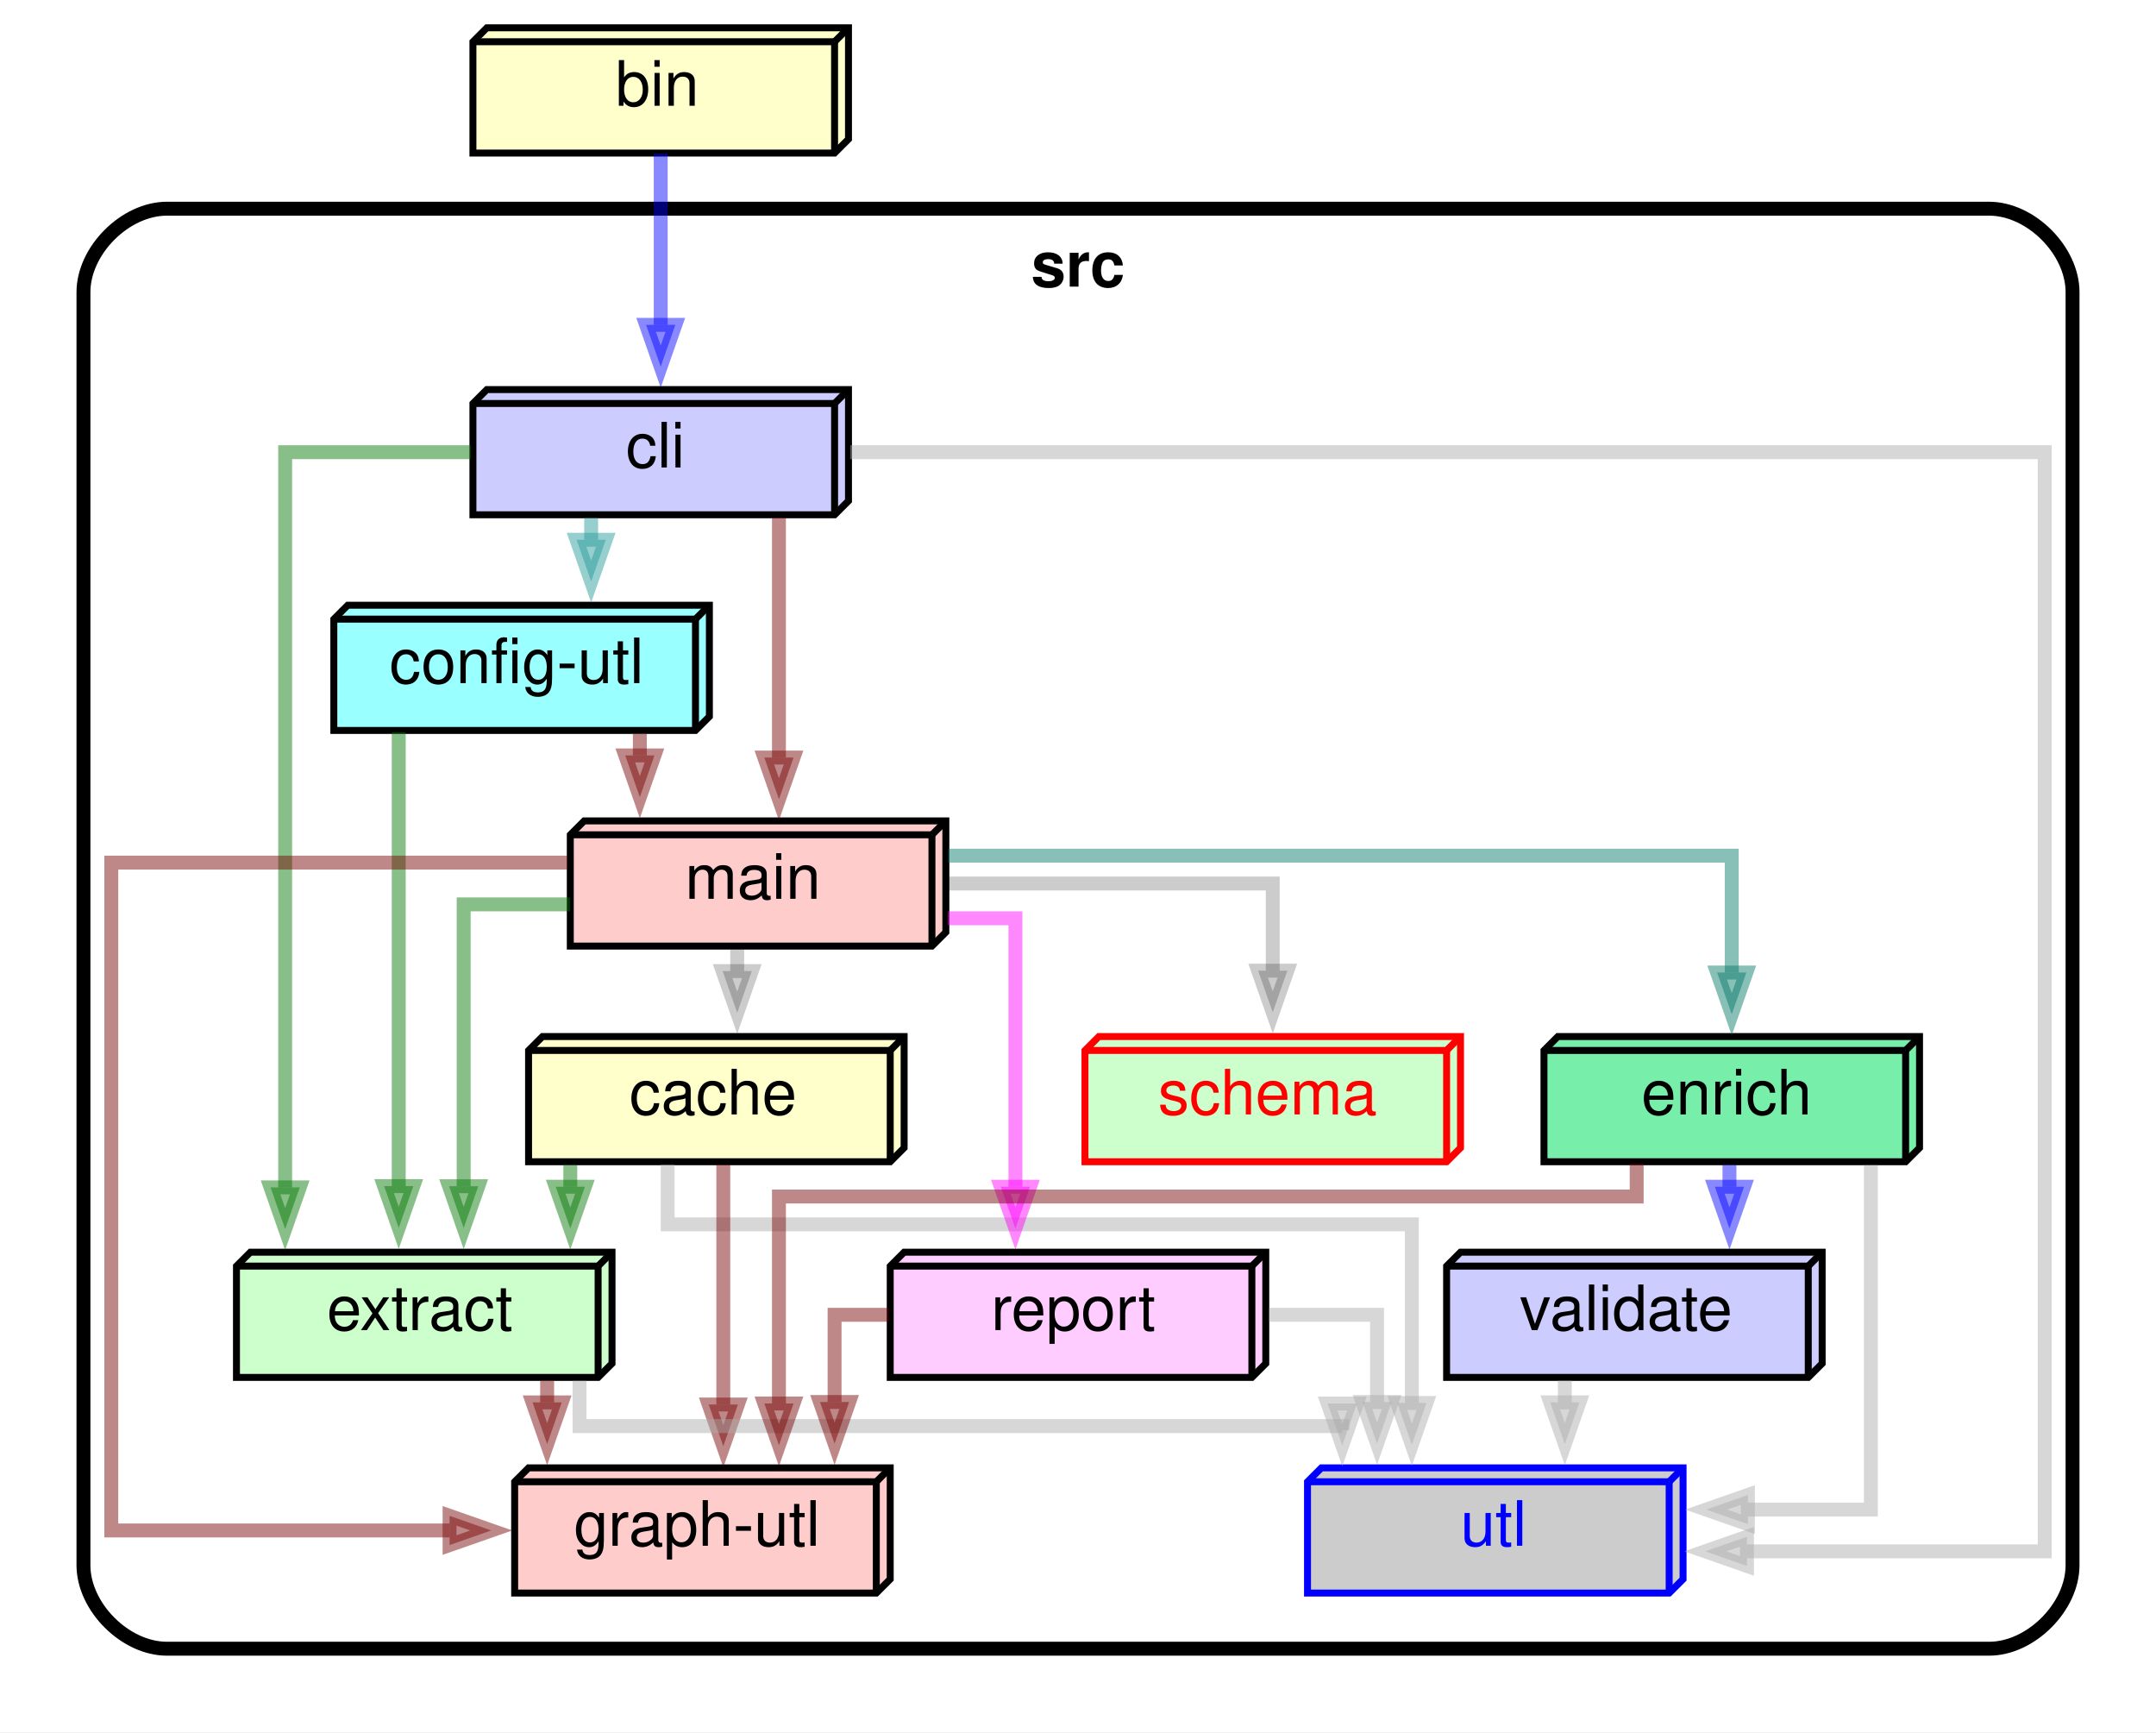
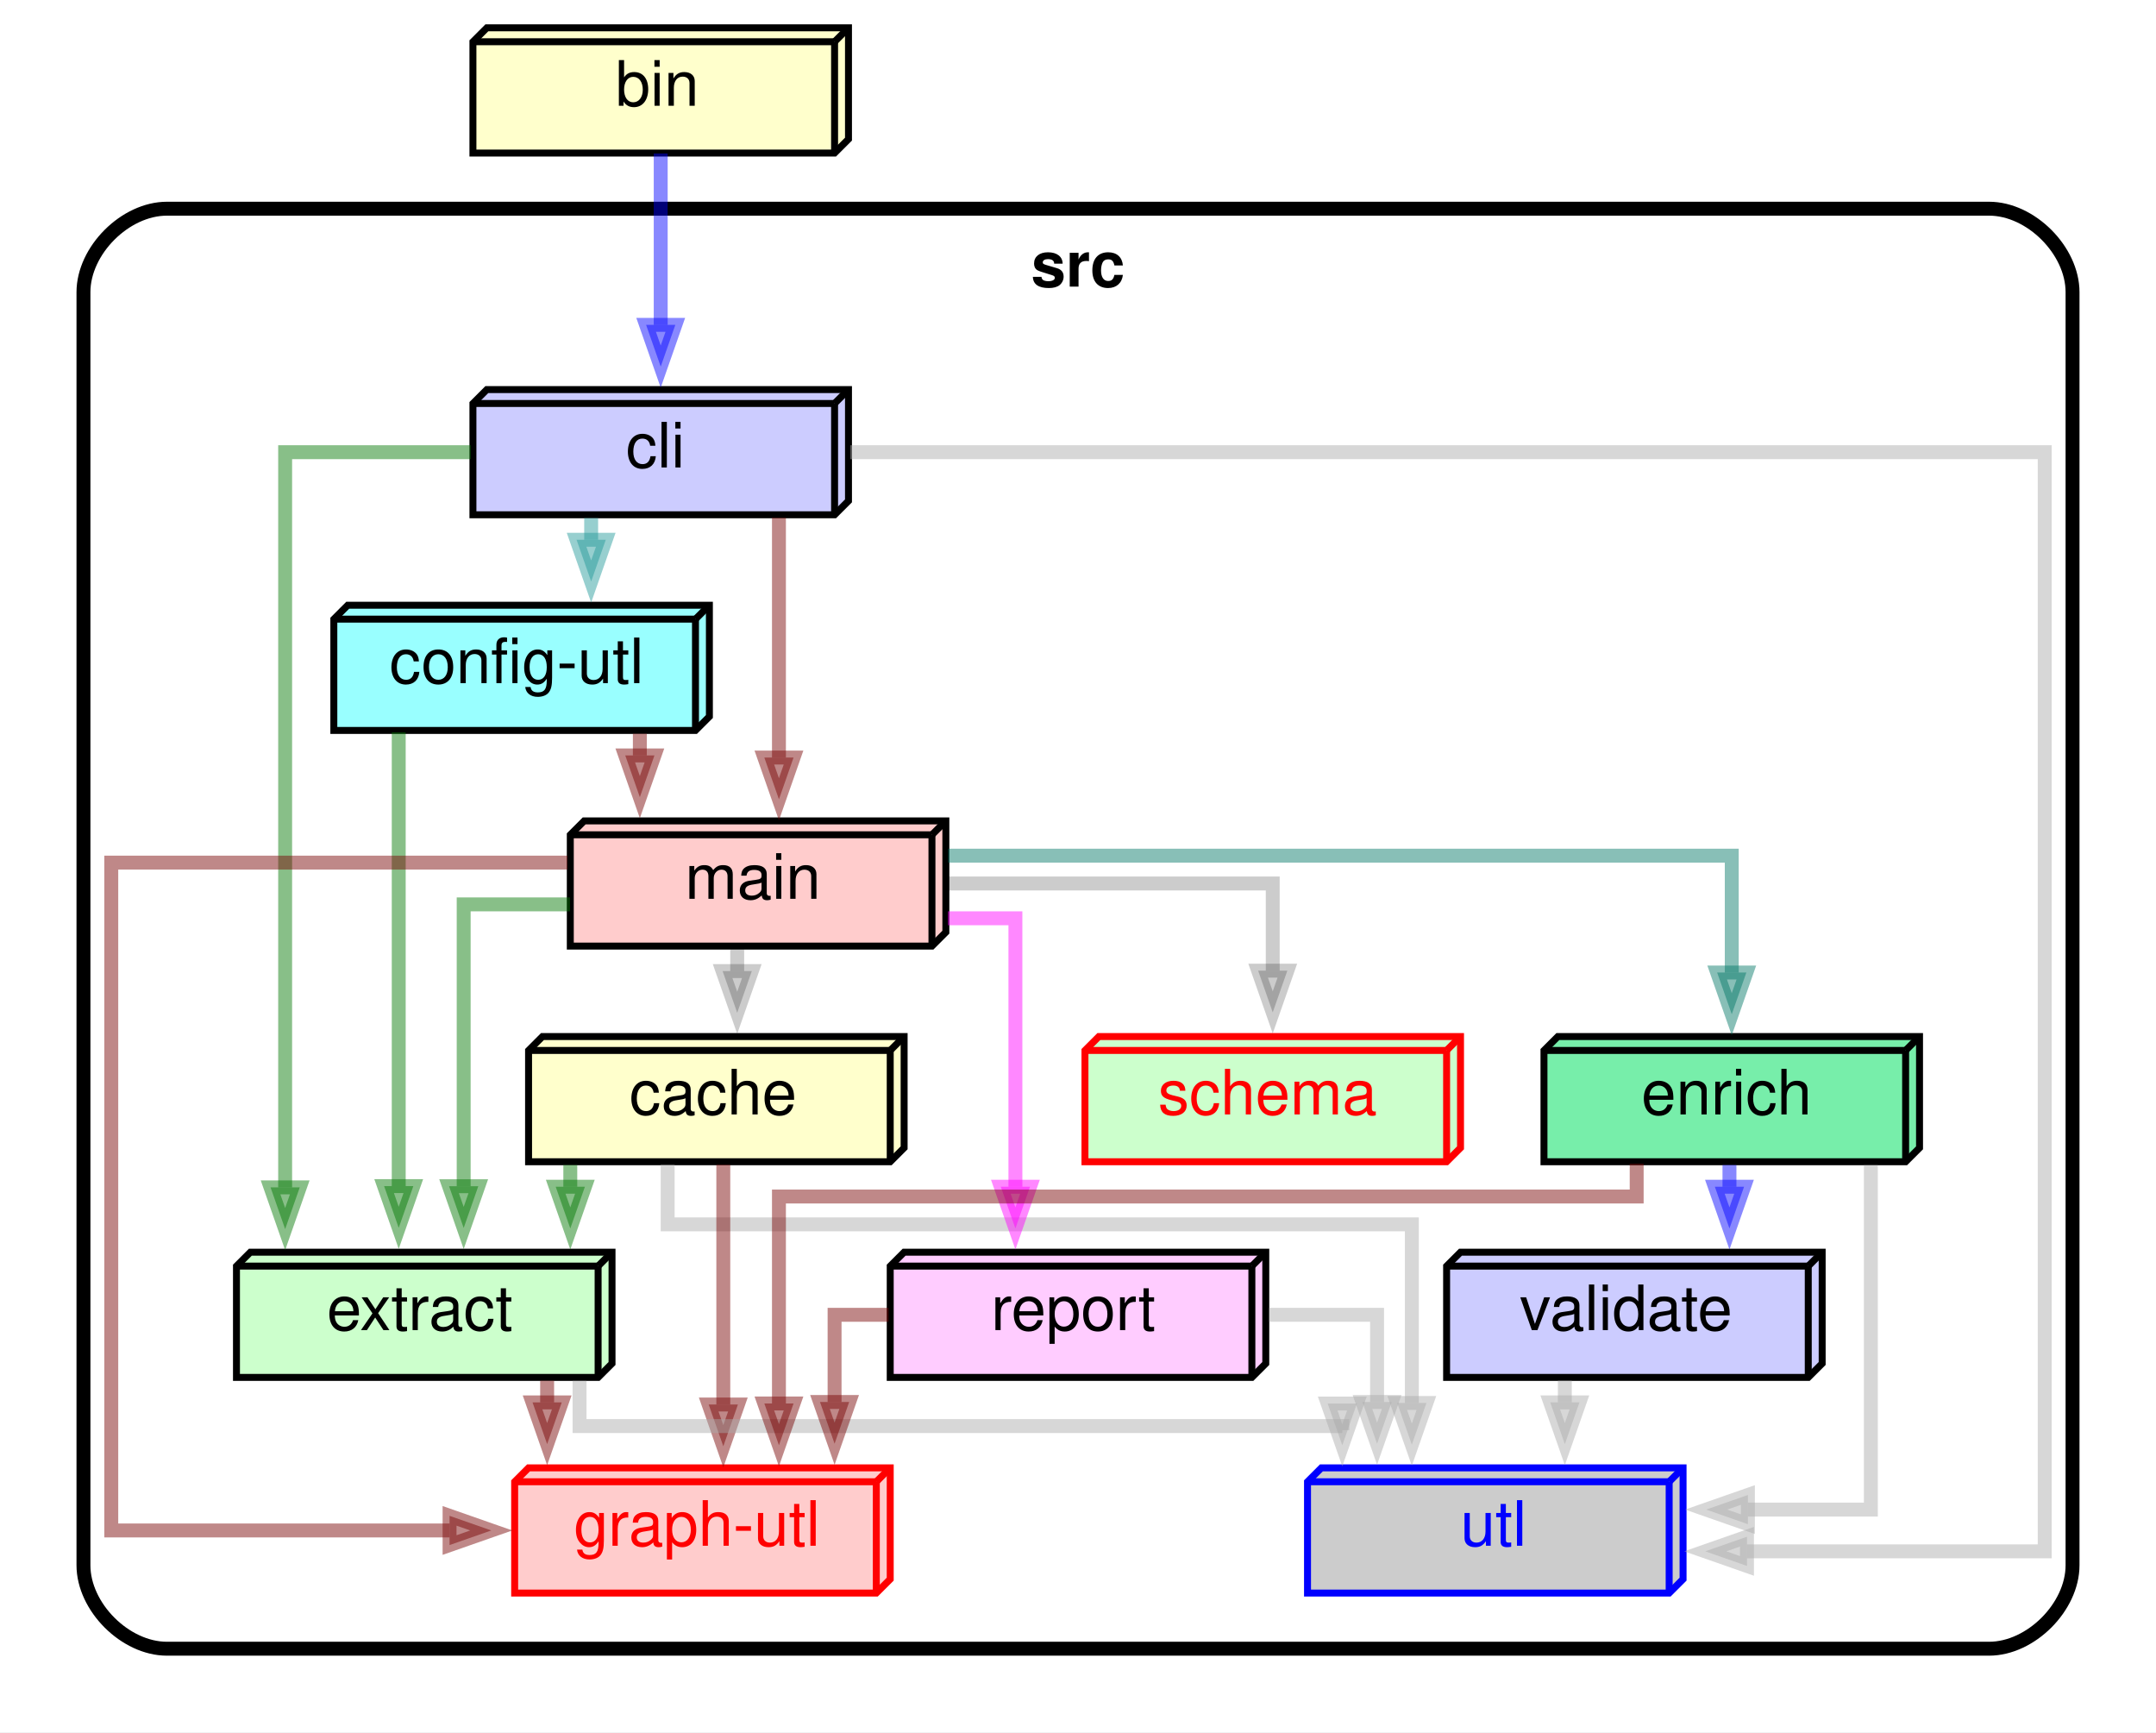
<svg xmlns="http://www.w3.org/2000/svg" xmlns:xlink="http://www.w3.org/1999/xlink" width="310pt" height="249pt" viewBox="0.00 0.00 310.00 249.00">
  <g id="graph0" class="graph" transform="scale(1 1) rotate(0) translate(4 245)">
    <polygon fill="white" stroke="none" points="-4,4 -4,-245 306,-245 306,4 -4,4" />
    <g id="clust1" class="cluster">
      <path fill="#ffffff" stroke="black" stroke-width="2" d="M20,-8C20,-8 282,-8 282,-8 288,-8 294,-14 294,-20 294,-20 294,-203 294,-203 294,-209 288,-215 282,-215 282,-215 20,-215 20,-215 14,-215 8,-209 8,-203 8,-203 8,-20 8,-20 8,-14 14,-8 20,-8" />
      <text text-anchor="middle" x="151" y="-203.8" font-family="Helvetica,sans-Serif" font-weight="bold" font-size="9.00">src</text>
    </g>
    <g id="node1" class="node">
      <g id="a_node1">
        <a xlink:href="https://github.com/sverweij/dependency-cruiser/blob/develop/bin/" xlink:title="bin">
          <polygon fill="#ffffcc" stroke="black" points="118,-241 66,-241 64,-239 64,-223 116,-223 118,-225 118,-241" />
          <polyline fill="none" stroke="black" points="116,-239 64,-239" />
          <polyline fill="none" stroke="black" points="116,-239 116,-223" />
          <polyline fill="none" stroke="black" points="116,-239 118,-241" />
          <text text-anchor="start" x="84.5" y="-229.8" font-family="Helvetica,sans-Serif" font-size="9.00">bin</text>
        </a>
      </g>
    </g>
    <g id="node2" class="node">
      <g id="a_node2">
        <a xlink:href="https://github.com/sverweij/dependency-cruiser/blob/develop/src/cli" xlink:title="cli">
          <polygon fill="#ccccff" stroke="black" points="118,-189 66,-189 64,-187 64,-171 116,-171 118,-173 118,-189" />
          <polyline fill="none" stroke="black" points="116,-187 64,-187" />
          <polyline fill="none" stroke="black" points="116,-187 116,-171" />
          <polyline fill="none" stroke="black" points="116,-187 118,-189" />
          <text text-anchor="start" x="86" y="-177.8" font-family="Helvetica,sans-Serif" font-size="9.00">cli</text>
        </a>
      </g>
    </g>
    <g id="edge1" class="edge">
      <path fill="none" stroke="#0000ff" stroke-width="2" stroke-opacity="0.467" d="M91,-222.94C91,-222.94 91,-198.3 91,-198.3" />
      <polygon fill="#0000ff" fill-opacity="0.467" stroke="#0000ff" stroke-width="2" stroke-opacity="0.467" points="93.1,-198.3 91,-192.3 88.9,-198.3 93.1,-198.3" />
    </g>
    <g id="node4" class="node">
      <g id="a_node4">
        <a xlink:href="https://github.com/sverweij/dependency-cruiser/blob/develop/src/extract" xlink:title="extract">
          <polygon fill="#ccffcc" stroke="black" points="84,-65 32,-65 30,-63 30,-47 82,-47 84,-49 84,-65" />
          <polyline fill="none" stroke="black" points="82,-63 30,-63" />
          <polyline fill="none" stroke="black" points="82,-63 82,-47" />
          <polyline fill="none" stroke="black" points="82,-63 84,-65" />
          <text text-anchor="start" x="43" y="-53.8" font-family="Helvetica,sans-Serif" font-size="9.00">extract</text>
        </a>
      </g>
    </g>
    <g id="edge7" class="edge">
      <path fill="none" stroke="#007700" stroke-width="2" stroke-opacity="0.467" d="M63.68,-180C50.29,-180 37,-180 37,-180 37,-180 37,-74.32 37,-74.32" />
      <polygon fill="#007700" fill-opacity="0.467" stroke="#007700" stroke-width="2" stroke-opacity="0.467" points="39.1,-74.32 37,-68.32 34.9,-74.32 39.1,-74.32" />
    </g>
    <g id="node5" class="node">
      <g id="a_node5">
        <a xlink:href="https://github.com/sverweij/dependency-cruiser/blob/develop/src/utl" xlink:title="utl-module-not-shared-enough">
          <polygon fill="#cccccc" stroke="blue" points="238,-34 186,-34 184,-32 184,-16 236,-16 238,-18 238,-34" />
          <polyline fill="none" stroke="blue" points="236,-32 184,-32" />
          <polyline fill="none" stroke="blue" points="236,-32 236,-16" />
          <polyline fill="none" stroke="blue" points="236,-32 238,-34" />
          <text text-anchor="start" x="206" y="-22.8" font-family="Helvetica,sans-Serif" font-size="9.00" fill="blue">utl</text>
        </a>
      </g>
    </g>
    <g id="edge8" class="edge">
      <path fill="none" stroke="#aaaaaa" stroke-width="2" stroke-opacity="0.467" d="M118.25,-180C172.75,-180 290,-180 290,-180 290,-180 290,-22 290,-22 290,-22 247.19,-22 247.19,-22" />
      <polygon fill="#aaaaaa" fill-opacity="0.467" stroke="#aaaaaa" stroke-width="2" stroke-opacity="0.467" points="247.19,-19.9 241.19,-22 247.19,-24.1 247.19,-19.9" />
    </g>
    <g id="node7" class="node">
      <g id="a_node7">
        <a xlink:href="https://github.com/sverweij/dependency-cruiser/blob/develop/src/config-utl" xlink:title="config-utl">
          <polygon fill="#99ffff" stroke="black" points="98,-158 46,-158 44,-156 44,-140 96,-140 98,-142 98,-158" />
          <polyline fill="none" stroke="black" points="96,-156 44,-156" />
          <polyline fill="none" stroke="black" points="96,-156 96,-140" />
          <polyline fill="none" stroke="black" points="96,-156 98,-158" />
          <text text-anchor="start" x="52" y="-146.8" font-family="Helvetica,sans-Serif" font-size="9.00">config-utl</text>
        </a>
      </g>
    </g>
    <g id="edge5" class="edge">
      <path fill="none" stroke="#229999" stroke-width="2" stroke-opacity="0.467" d="M81,-170.53C81,-170.53 81,-167.41 81,-167.41" />
      <polygon fill="#229999" fill-opacity="0.467" stroke="#229999" stroke-width="2" stroke-opacity="0.467" points="83.1,-167.41 81,-161.41 78.9,-167.41 83.1,-167.41" />
    </g>
    <g id="node8" class="node">
      <g id="a_node8">
        <a xlink:href="https://github.com/sverweij/dependency-cruiser/blob/develop/src/main" xlink:title="main">
          <polygon fill="#ffcccc" stroke="black" points="132,-127 80,-127 78,-125 78,-109 130,-109 132,-111 132,-127" />
          <polyline fill="none" stroke="black" points="130,-125 78,-125" />
          <polyline fill="none" stroke="black" points="130,-125 130,-109" />
          <polyline fill="none" stroke="black" points="130,-125 132,-127" />
          <text text-anchor="start" x="94.5" y="-115.8" font-family="Helvetica,sans-Serif" font-size="9.00">main</text>
        </a>
      </g>
    </g>
    <g id="edge6" class="edge">
      <path fill="none" stroke="#770000" stroke-width="2" stroke-opacity="0.467" d="M108,-170.58C108,-170.58 108,-136.1 108,-136.1" />
      <polygon fill="#770000" fill-opacity="0.467" stroke="#770000" stroke-width="2" stroke-opacity="0.467" points="110.1,-136.1 108,-130.1 105.9,-136.1 110.1,-136.1" />
    </g>
    <g id="node3" class="node">
      <g id="a_node3">
        <a xlink:href="https://github.com/sverweij/dependency-cruiser/blob/develop/src/cache" xlink:title="cache">
          <polygon fill="#ffffcc" stroke="black" points="126,-96 74,-96 72,-94 72,-78 124,-78 126,-80 126,-96" />
          <polyline fill="none" stroke="black" points="124,-94 72,-94" />
          <polyline fill="none" stroke="black" points="124,-94 124,-78" />
          <polyline fill="none" stroke="black" points="124,-94 126,-96" />
          <text text-anchor="start" x="86.5" y="-84.8" font-family="Helvetica,sans-Serif" font-size="9.00">cache</text>
        </a>
      </g>
    </g>
    <g id="edge2" class="edge">
      <path fill="none" stroke="#007700" stroke-width="2" stroke-opacity="0.467" d="M78,-77.53C78,-77.53 78,-74.41 78,-74.41" />
      <polygon fill="#007700" fill-opacity="0.467" stroke="#007700" stroke-width="2" stroke-opacity="0.467" points="80.1,-74.41 78,-68.41 75.9,-74.41 80.1,-74.41" />
    </g>
    <g id="edge3" class="edge">
      <path fill="none" stroke="#aaaaaa" stroke-width="2" stroke-opacity="0.467" d="M92,-77.58C92,-73.22 92,-69 92,-69 92,-69 199,-69 199,-69 199,-69 199,-43.33 199,-43.33" />
      <polygon fill="#aaaaaa" fill-opacity="0.467" stroke="#aaaaaa" stroke-width="2" stroke-opacity="0.467" points="201.1,-43.33 199,-37.33 196.9,-43.33 201.1,-43.33" />
    </g>
    <g id="node6" class="node">
      <g id="a_node6">
-         <a xlink:href="https://github.com/sverweij/dependency-cruiser/blob/develop/src/graph-utl" xlink:title="graph-utl">
-           <polygon fill="#ffcccc" stroke="black" points="124,-34 72,-34 70,-32 70,-16 122,-16 124,-18 124,-34" />
-           <polyline fill="none" stroke="black" points="122,-32 70,-32" />
-           <polyline fill="none" stroke="black" points="122,-32 122,-16" />
-           <polyline fill="none" stroke="black" points="122,-32 124,-34" />
-           <text text-anchor="start" x="78.5" y="-22.8" font-family="Helvetica,sans-Serif" font-size="9.00">graph-utl</text>
+         <a xlink:href="https://github.com/sverweij/dependency-cruiser/blob/develop/src/graph-utl" xlink:title="not-unreachable-from-cli">
+           <polygon fill="#ffcccc" stroke="red" points="124,-34 72,-34 70,-32 70,-16 122,-16 124,-18 124,-34" />
+           <polyline fill="none" stroke="red" points="122,-32 70,-32" />
+           <polyline fill="none" stroke="red" points="122,-32 122,-16" />
+           <polyline fill="none" stroke="red" points="122,-32 124,-34" />
+           <text text-anchor="start" x="78.5" y="-22.8" font-family="Helvetica,sans-Serif" font-size="9.00" fill="red">graph-utl</text>
        </a>
      </g>
    </g>
    <g id="edge4" class="edge">
      <path fill="none" stroke="#770000" stroke-width="2" stroke-opacity="0.467" d="M100,-77.58C100,-77.58 100,-43.1 100,-43.1" />
      <polygon fill="#770000" fill-opacity="0.467" stroke="#770000" stroke-width="2" stroke-opacity="0.467" points="102.1,-43.1 100,-37.1 97.9,-43.1 102.1,-43.1" />
    </g>
    <g id="edge14" class="edge">
      <path fill="none" stroke="#aaaaaa" stroke-width="2" stroke-opacity="0.467" d="M79.33,-46.51C79.33,-43.06 79.33,-40 79.33,-40 79.33,-40 189,-40 189,-40 189,-40 189,-39.42 189,-39.42" />
      <polygon fill="#aaaaaa" fill-opacity="0.467" stroke="#aaaaaa" stroke-width="2" stroke-opacity="0.467" points="191.1,-43.24 189,-37.24 186.9,-43.24 191.1,-43.24" />
    </g>
    <g id="edge15" class="edge">
      <path fill="none" stroke="#770000" stroke-width="2" stroke-opacity="0.467" d="M74.67,-46.53C74.67,-46.53 74.67,-43.41 74.67,-43.41" />
      <polygon fill="#770000" fill-opacity="0.467" stroke="#770000" stroke-width="2" stroke-opacity="0.467" points="76.77,-43.41 74.67,-37.41 72.57,-43.41 76.77,-43.41" />
    </g>
    <g id="edge9" class="edge">
      <path fill="none" stroke="#007700" stroke-width="2" stroke-opacity="0.467" d="M53.33,-139.74C53.33,-139.74 53.33,-74.5 53.33,-74.5" />
      <polygon fill="#007700" fill-opacity="0.467" stroke="#007700" stroke-width="2" stroke-opacity="0.467" points="55.43,-74.5 53.33,-68.5 51.23,-74.5 55.43,-74.5" />
    </g>
    <g id="edge10" class="edge">
      <path fill="none" stroke="#770000" stroke-width="2" stroke-opacity="0.467" d="M88,-139.53C88,-139.53 88,-136.41 88,-136.41" />
      <polygon fill="#770000" fill-opacity="0.467" stroke="#770000" stroke-width="2" stroke-opacity="0.467" points="90.1,-136.41 88,-130.41 85.9,-136.41 90.1,-136.41" />
    </g>
    <g id="edge16" class="edge">
      <path fill="none" stroke="#000000" stroke-width="2" stroke-opacity="0.2" d="M102,-108.53C102,-108.53 102,-105.41 102,-105.41" />
      <polygon fill="#000000" fill-opacity="0.2" stroke="#000000" stroke-width="2" stroke-opacity="0.2" points="104.1,-105.41 102,-99.41 99.9,-105.41 104.1,-105.41" />
    </g>
    <g id="edge18" class="edge">
      <path fill="none" stroke="#007700" stroke-width="2" stroke-opacity="0.467" d="M77.95,-115C69.65,-115 62.67,-115 62.67,-115 62.67,-115 62.67,-74.48 62.67,-74.48" />
      <polygon fill="#007700" fill-opacity="0.467" stroke="#007700" stroke-width="2" stroke-opacity="0.467" points="64.77,-74.48 62.67,-68.48 60.57,-74.48 64.77,-74.48" />
    </g>
    <g id="edge21" class="edge">
      <path fill="none" stroke="#770000" stroke-width="2" stroke-opacity="0.467" d="M77.6,-121C50.17,-121 12,-121 12,-121 12,-121 12,-25 12,-25 12,-25 60.64,-25 60.64,-25" />
      <polygon fill="#770000" fill-opacity="0.467" stroke="#770000" stroke-width="2" stroke-opacity="0.467" points="60.64,-27.1 66.64,-25 60.64,-22.9 60.64,-27.1" />
    </g>
    <g id="node9" class="node">
      <g id="a_node9">
        <a xlink:href="https://github.com/sverweij/dependency-cruiser/blob/develop/src/enrich" xlink:title="enrich">
          <polygon fill="#77eeaa" stroke="black" points="272,-96 220,-96 218,-94 218,-78 270,-78 272,-80 272,-96" />
          <polyline fill="none" stroke="black" points="270,-94 218,-94" />
          <polyline fill="none" stroke="black" points="270,-94 270,-78" />
          <polyline fill="none" stroke="black" points="270,-94 272,-96" />
          <text text-anchor="start" x="232" y="-84.8" font-family="Helvetica,sans-Serif" font-size="9.00">enrich</text>
        </a>
      </g>
    </g>
    <g id="edge17" class="edge">
      <path fill="none" stroke="#007766" stroke-width="2" stroke-opacity="0.467" d="M132.33,-122C173.07,-122 245,-122 245,-122 245,-122 245,-105.2 245,-105.2" />
      <polygon fill="#007766" fill-opacity="0.467" stroke="#007766" stroke-width="2" stroke-opacity="0.467" points="247.1,-105.2 245,-99.2 242.9,-105.2 247.1,-105.2" />
    </g>
    <g id="node11" class="node">
      <g id="a_node11">
        <a xlink:href="https://github.com/sverweij/dependency-cruiser/blob/develop/src/schema" xlink:title="not-unreachable-from-cli">
          <polygon fill="#ccffcc" stroke="red" points="206,-96 154,-96 152,-94 152,-78 204,-78 206,-80 206,-96" />
          <polyline fill="none" stroke="red" points="204,-94 152,-94" />
          <polyline fill="none" stroke="red" points="204,-94 204,-78" />
          <polyline fill="none" stroke="red" points="204,-94 206,-96" />
          <text text-anchor="start" x="162.5" y="-84.8" font-family="Helvetica,sans-Serif" font-size="9.00" fill="red">schema</text>
        </a>
      </g>
    </g>
    <g id="edge19" class="edge">
      <path fill="none" stroke="#000000" stroke-width="2" stroke-opacity="0.2" d="M132.13,-118C153.25,-118 179,-118 179,-118 179,-118 179,-105.47 179,-105.47" />
      <polygon fill="#000000" fill-opacity="0.2" stroke="#000000" stroke-width="2" stroke-opacity="0.2" points="181.1,-105.47 179,-99.47 176.9,-105.47 181.1,-105.47" />
    </g>
    <g id="node12" class="node">
      <g id="a_node12">
        <a xlink:href="https://github.com/sverweij/dependency-cruiser/blob/develop/src/report" xlink:title="report">
          <polygon fill="#ffccff" stroke="black" points="178,-65 126,-65 124,-63 124,-47 176,-47 178,-49 178,-65" />
          <polyline fill="none" stroke="black" points="176,-63 124,-63" />
          <polyline fill="none" stroke="black" points="176,-63 176,-47" />
          <polyline fill="none" stroke="black" points="176,-63 178,-65" />
          <text text-anchor="start" x="138.5" y="-53.8" font-family="Helvetica,sans-Serif" font-size="9.00">report</text>
        </a>
      </g>
    </g>
    <g id="edge20" class="edge">
      <path fill="none" stroke="#ff00ff" stroke-width="2" stroke-opacity="0.467" d="M132.28,-113C137.82,-113 142,-113 142,-113 142,-113 142,-74.41 142,-74.41" />
      <polygon fill="#ff00ff" fill-opacity="0.467" stroke="#ff00ff" stroke-width="2" stroke-opacity="0.467" points="144.1,-74.41 142,-68.41 139.9,-74.41 144.1,-74.41" />
    </g>
    <g id="edge13" class="edge">
      <path fill="none" stroke="#aaaaaa" stroke-width="2" stroke-opacity="0.467" d="M265,-77.52C265,-60.84 265,-28 265,-28 265,-28 247.32,-28 247.32,-28" />
      <polygon fill="#aaaaaa" fill-opacity="0.467" stroke="#aaaaaa" stroke-width="2" stroke-opacity="0.467" points="247.32,-25.9 241.32,-28 247.32,-30.1 247.32,-25.9" />
    </g>
    <g id="edge12" class="edge">
      <path fill="none" stroke="#770000" stroke-width="2" stroke-opacity="0.467" d="M231.33,-77.74C231.33,-75.14 231.33,-73 231.33,-73 231.33,-73 108,-73 108,-73 108,-73 108,-43.25 108,-43.25" />
      <polygon fill="#770000" fill-opacity="0.467" stroke="#770000" stroke-width="2" stroke-opacity="0.467" points="110.1,-43.25 108,-37.25 105.9,-43.25 110.1,-43.25" />
    </g>
    <g id="node10" class="node">
      <g id="a_node10">
        <a xlink:href="https://github.com/sverweij/dependency-cruiser/blob/develop/src/validate" xlink:title="validate">
          <polygon fill="#ccccff" stroke="black" points="258,-65 206,-65 204,-63 204,-47 256,-47 258,-49 258,-65" />
          <polyline fill="none" stroke="black" points="256,-63 204,-63" />
          <polyline fill="none" stroke="black" points="256,-63 256,-47" />
          <polyline fill="none" stroke="black" points="256,-63 258,-65" />
          <text text-anchor="start" x="214.5" y="-53.8" font-family="Helvetica,sans-Serif" font-size="9.00">validate</text>
        </a>
      </g>
    </g>
    <g id="edge11" class="edge">
      <path fill="none" stroke="#0000ff" stroke-width="2" stroke-opacity="0.467" d="M244.67,-77.53C244.67,-77.53 244.67,-74.41 244.67,-74.41" />
      <polygon fill="#0000ff" fill-opacity="0.467" stroke="#0000ff" stroke-width="2" stroke-opacity="0.467" points="246.77,-74.41 244.67,-68.41 242.57,-74.41 246.77,-74.41" />
    </g>
    <g id="edge24" class="edge">
      <path fill="none" stroke="#aaaaaa" stroke-width="2" stroke-opacity="0.467" d="M221,-46.53C221,-46.53 221,-43.41 221,-43.41" />
      <polygon fill="#aaaaaa" fill-opacity="0.467" stroke="#aaaaaa" stroke-width="2" stroke-opacity="0.467" points="223.1,-43.41 221,-37.41 218.9,-43.41 223.1,-43.41" />
    </g>
    <g id="edge23" class="edge">
      <path fill="none" stroke="#aaaaaa" stroke-width="2" stroke-opacity="0.467" d="M178.48,-56C186.9,-56 194,-56 194,-56 194,-56 194,-43.47 194,-43.47" />
      <polygon fill="#aaaaaa" fill-opacity="0.467" stroke="#aaaaaa" stroke-width="2" stroke-opacity="0.467" points="196.1,-43.47 194,-37.47 191.9,-43.47 196.1,-43.47" />
    </g>
    <g id="edge22" class="edge">
      <path fill="none" stroke="#770000" stroke-width="2" stroke-opacity="0.467" d="M123.77,-56C119.25,-56 116,-56 116,-56 116,-56 116,-43.47 116,-43.47" />
      <polygon fill="#770000" fill-opacity="0.467" stroke="#770000" stroke-width="2" stroke-opacity="0.467" points="118.1,-43.47 116,-37.47 113.9,-43.47 118.1,-43.47" />
    </g>
  </g>
</svg>
